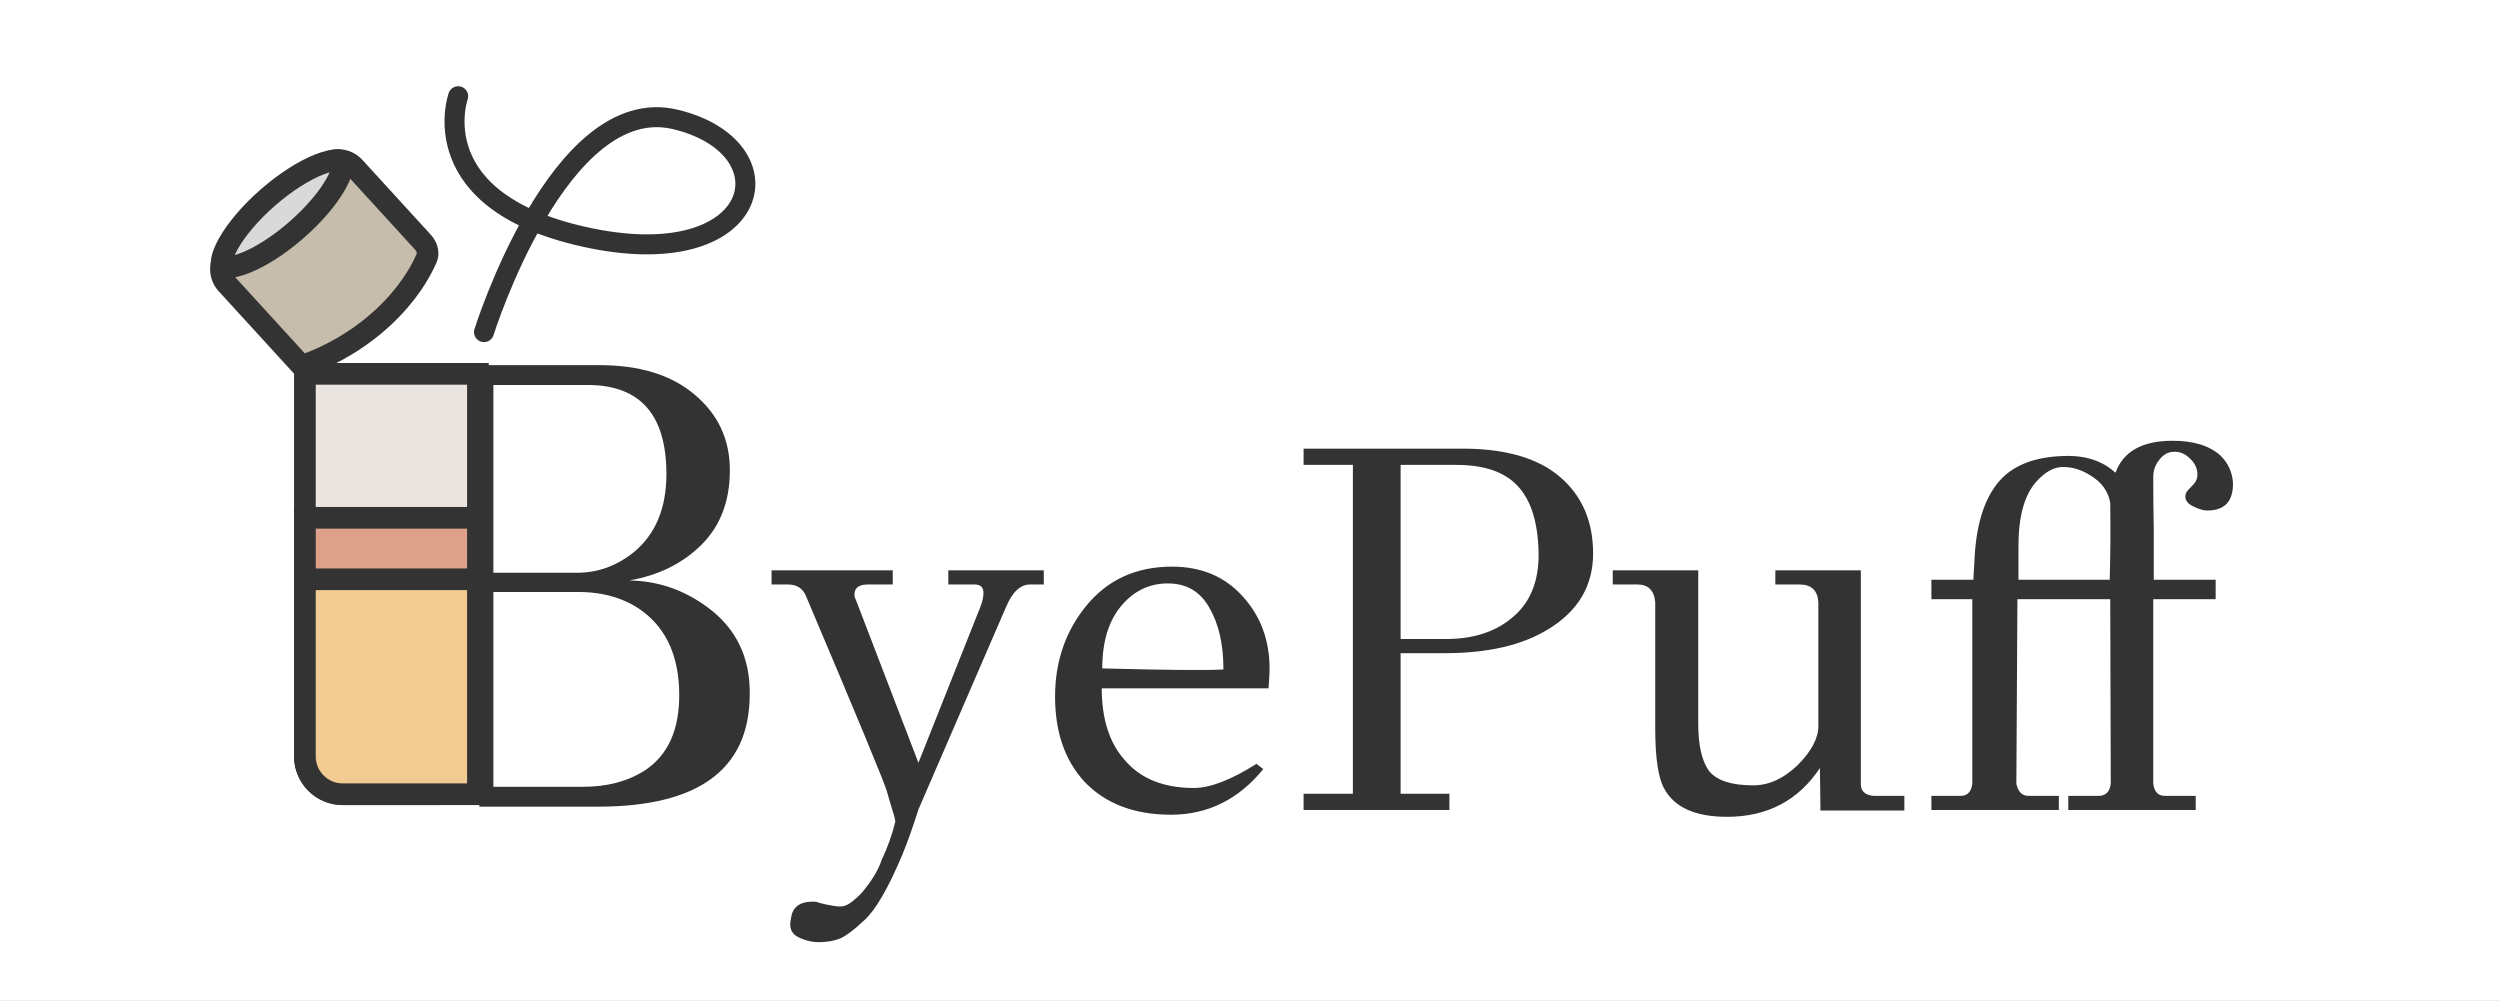
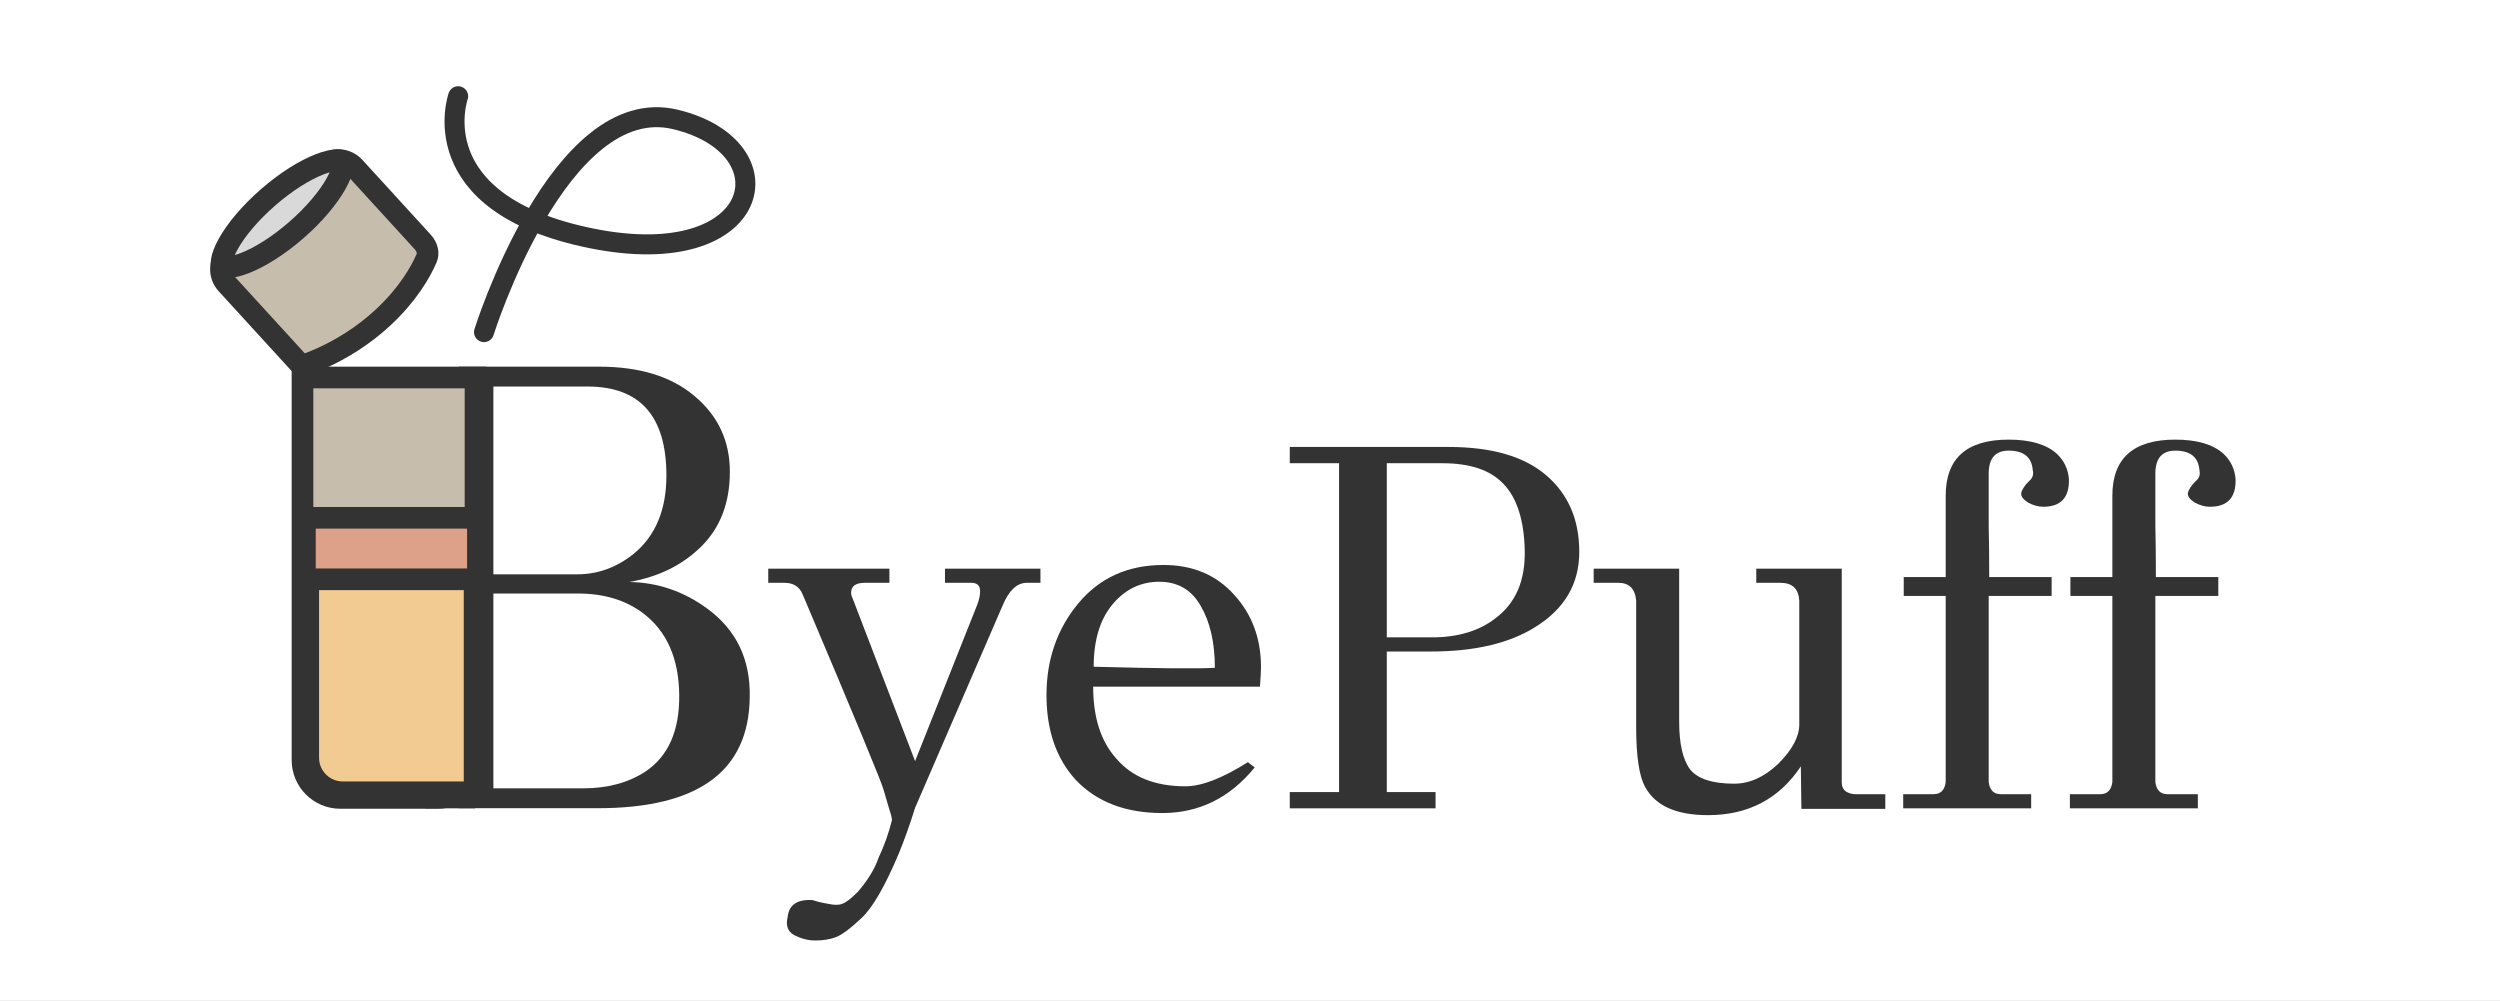
<svg xmlns="http://www.w3.org/2000/svg" width="300" height="120" viewBox="0 0 300 120" fill="none">
  <rect width="300" height="120" fill="white" />
-   <path d="M36.588 44.859H57.35V90.77C57.35 93.278 55.317 95.31 52.81 95.31H41.129C38.621 95.31 36.588 93.278 36.588 90.77V44.859Z" fill="#EBE5E2" stroke="#333333" stroke-width="2.6" />
+   <path fill-rule="evenodd" clip-rule="evenodd" d="M55.057 96.985H71.741C83.789 96.985 89.864 92.55 89.967 83.681C90.069 79.118 88.352 75.555 84.814 72.992C81.995 70.941 78.893 69.89 75.509 69.839C79.047 69.223 81.943 67.788 84.199 65.532C86.455 63.276 87.583 60.303 87.583 56.612C87.583 52.92 86.173 49.896 83.353 47.537C80.585 45.179 76.765 44 71.895 44H55.057V96.985ZM70.511 46.384C76.817 46.384 79.969 49.947 79.969 57.073C79.969 61.175 78.662 64.302 76.047 66.455C73.997 68.096 71.741 68.916 69.28 68.916H59.206V46.384H70.511ZM81.507 83.373C81.559 87.68 80.2 90.756 77.432 92.601C75.381 93.934 72.895 94.601 69.972 94.601H59.206V71.223H69.357C72.484 71.223 75.099 72.017 77.201 73.607C80.021 75.76 81.456 79.016 81.507 83.373Z" fill="#333333" />
+   <path d="M36.3 45.3H57.062V91.211C57.062 93.719 55.029 95.752 52.522 95.752H40.841C38.333 95.752 36.3 93.719 36.3 91.211V45.3Z" fill="#C7BDAD" stroke="#333333" stroke-width="2.6" />
  <path d="M27.357 30.397L38.852 19.889C39.91 18.922 41.55 18.996 42.517 20.053L50.729 29.038C51.308 29.671 51.44 30.417 51.187 30.997C50.476 32.632 48.972 35.303 45.961 38.104C43.47 40.421 40.831 41.937 38.811 42.872C37.803 43.339 36.955 43.659 36.364 43.861C36.307 43.88 36.252 43.898 36.2 43.916L27.192 34.061C26.226 33.004 26.299 31.363 27.357 30.397Z" fill="#C7BDAD" stroke="#333333" stroke-width="2.6" />
-   <path d="M36.588 62.136H57.35V95.309H41.129C38.621 95.309 36.588 93.276 36.588 90.769V62.136Z" fill="#F2CB92" stroke="#333333" stroke-width="2.6" />
+   <path d="M36.788 62.5H57.15V95.273H41.129C38.731 95.273 36.788 93.33 36.788 90.933V62.5Z" fill="#F2CB92" stroke="#333333" stroke-width="3" />
  <rect x="36.588" y="62.136" width="20.762" height="7.378" fill="#DDA189" stroke="#333333" stroke-width="2.6" />
-   <path fill-rule="evenodd" clip-rule="evenodd" d="M57.525 96.799H71.741C83.789 96.799 89.864 92.364 89.967 83.495C90.069 78.932 88.352 75.369 84.814 72.806C81.995 70.755 78.893 69.704 75.509 69.653C79.047 69.038 81.943 67.602 84.199 65.347C86.455 63.091 87.583 60.117 87.583 56.426C87.583 52.735 86.173 49.71 83.353 47.352C80.585 44.994 76.765 43.815 71.895 43.815H57.525V96.799ZM70.511 46.198C76.817 46.198 79.969 49.761 79.969 56.888C79.969 60.989 78.662 64.116 76.047 66.269C73.997 67.91 71.741 68.73 69.28 68.73H59.206V46.198H70.511ZM81.507 83.188C81.559 87.494 80.2 90.57 77.432 92.416C75.381 93.749 72.895 94.415 69.972 94.415H59.206V71.037H69.357C72.484 71.037 75.099 71.832 77.201 73.421C80.021 75.574 81.456 78.83 81.507 83.188Z" fill="#333333" />
  <path d="M35.569 27.6C33.391 29.499 31.184 30.864 29.412 31.557C28.52 31.906 27.807 32.058 27.299 32.065C26.784 32.073 26.664 31.936 26.658 31.93C26.652 31.923 26.534 31.785 26.611 31.276C26.687 30.774 26.935 30.088 27.401 29.252C28.329 27.591 29.982 25.59 32.16 23.69C34.339 21.79 36.546 20.426 38.318 19.732C39.209 19.384 39.922 19.232 40.43 19.224C40.945 19.217 41.066 19.354 41.072 19.36C41.077 19.367 41.196 19.505 41.119 20.014C41.043 20.516 40.795 21.202 40.328 22.038C39.4 23.699 37.748 25.7 35.569 27.6Z" fill="#D9D9D9" stroke="#333333" stroke-width="2.6" />
  <path d="M58.081 39.852C58.081 39.852 67.112 10.991 81.037 14.33C94.961 17.669 91.576 32.771 70.985 28.604C50.395 24.436 54.979 11.548 54.979 11.548" stroke="#333333" stroke-width="2.4" stroke-linecap="round" />
-   <path d="M96.743 71.585C96.365 70.62 95.631 70.137 94.54 70.137H92.589V68.438H107.128V70.137H104.17C103.079 70.137 102.533 70.536 102.533 71.333C102.533 71.543 102.596 71.774 102.722 72.025L110.212 91.536L117.638 72.844C117.89 72.214 118.016 71.648 118.016 71.144C118.016 70.473 117.659 70.137 116.946 70.137H113.799V68.438H125.254V70.137H123.617C122.442 70.137 121.477 71.039 120.722 72.844L110.212 97.137C109.582 99.151 108.932 100.976 108.261 102.613C106.582 106.599 105.072 109.2 103.729 110.417C102.386 111.676 101.358 112.431 100.645 112.683C99.932 112.934 99.135 113.06 98.254 113.06C97.414 113.06 96.575 112.851 95.736 112.431C94.939 112.011 94.666 111.277 94.918 110.228C95.086 108.76 96.093 108.088 97.939 108.214C98.4 108.382 99.009 108.529 99.764 108.655C100.519 108.823 101.086 108.823 101.463 108.655C101.883 108.529 102.512 108.046 103.351 107.207C104.568 105.781 105.386 104.438 105.806 103.179C106.519 101.669 107.065 100.137 107.442 98.585C107.4 98.249 107.275 97.767 107.065 97.137C106.855 96.466 106.645 95.753 106.435 94.997C106.268 94.242 103.037 86.438 96.743 71.585ZM152.224 82.599H132.21C132.21 86.291 133.133 89.165 134.979 91.221C136.867 93.445 139.637 94.557 143.287 94.557C145.217 94.557 147.714 93.592 150.776 91.662L151.595 92.291C148.616 95.942 144.923 97.767 140.518 97.767C136.112 97.767 132.651 96.445 130.133 93.802C127.783 91.242 126.609 87.844 126.609 83.606C126.609 79.368 127.867 75.718 130.385 72.655C132.944 69.55 136.364 67.997 140.644 67.997C144.168 67.997 147 69.193 149.14 71.585C151.28 73.934 152.35 76.83 152.35 80.27C152.35 80.732 152.308 81.508 152.224 82.599ZM146.811 80.333C146.811 77.312 146.245 74.837 145.112 72.906C144.021 70.976 142.364 70.011 140.14 70.011C137.916 70.011 136.049 70.913 134.539 72.718C133.028 74.522 132.273 77.018 132.273 80.207C140.119 80.417 144.965 80.459 146.811 80.333ZM175.501 53.837C180.662 53.837 184.564 54.969 187.207 57.235C189.851 59.501 191.172 62.564 191.172 66.424C191.172 70.284 189.389 73.305 185.823 75.487C182.718 77.417 178.564 78.382 173.361 78.382H168.074V95.249H173.927V97.2H156.431V95.249H162.347V55.788H156.431V53.837H175.501ZM181.165 74.354C183.557 72.55 184.711 69.844 184.627 66.235C184.543 62.627 183.704 59.983 182.109 58.305C180.557 56.627 178.102 55.788 174.746 55.788H168.074V76.683H173.487C176.634 76.683 179.193 75.906 181.165 74.354ZM228.523 95.501V97.263H218.454L218.391 92.165C215.789 96.067 212.076 98.018 207.251 98.018C203.433 98.018 200.915 96.885 199.698 94.62C198.985 93.319 198.628 90.927 198.628 87.445V72.277C198.502 70.85 197.789 70.137 196.488 70.137H193.53V68.438H203.789V86.816C203.789 89.459 204.23 91.368 205.111 92.543C206.034 93.676 207.796 94.242 210.398 94.242C212.244 94.242 214.006 93.445 215.684 91.85C217.363 90.172 218.202 88.599 218.202 87.13V72.277C218.118 70.85 217.363 70.137 215.936 70.137H213.041V68.438H223.3V94.116C223.3 94.578 223.467 94.934 223.803 95.186C224.181 95.396 224.537 95.501 224.873 95.501H228.523ZM236.802 69.571L236.928 67.368C237.096 63.214 238.019 60.088 239.697 57.99C241.376 55.892 244.061 54.802 247.753 54.718C250.271 54.634 252.306 55.305 253.858 56.732C254.781 54.172 257.068 52.892 260.718 52.892C263.278 52.892 265.208 53.501 266.508 54.718C267.39 55.599 267.872 56.669 267.956 57.928C267.998 60.151 266.97 61.263 264.872 61.263C264.369 61.263 263.76 61.074 263.047 60.697C262.376 60.319 262.124 59.837 262.292 59.249C262.334 59.081 262.585 58.767 263.047 58.305C263.55 57.843 263.76 57.298 263.676 56.669C263.592 55.997 263.257 55.41 262.669 54.907C262.124 54.403 261.494 54.172 260.781 54.214C260.11 54.256 259.543 54.592 259.082 55.221C258.62 55.809 258.39 56.48 258.39 57.235C258.39 59.669 258.411 61.746 258.452 63.466V69.571H265.879V71.9H258.39V94.053C258.515 95.018 258.977 95.501 259.774 95.501H263.487V97.2H248.194V95.501H251.844C252.683 95.501 253.166 95.018 253.292 94.053L253.229 71.9H242.089L241.963 94.053C242.173 95.018 242.655 95.501 243.411 95.501H247.061V97.2H231.767V95.501H235.292C236.089 95.501 236.55 95.018 236.676 94.053V71.9H231.767V69.571H236.802ZM253.229 60.319C252.977 58.934 252.18 57.843 250.837 57.046C249.788 56.375 248.697 56.039 247.564 56.039C246.473 56.039 245.404 56.627 244.355 57.802C242.928 59.396 242.215 61.976 242.215 65.543V69.571H253.166C253.25 66.802 253.271 63.718 253.229 60.319Z" fill="#333333" />
+   <path d="M96.343 71.385C95.965 70.42 95.231 69.937 94.14 69.937H92.189V68.238H106.727V69.937H103.769C102.678 69.937 102.133 70.336 102.133 71.133C102.133 71.343 102.196 71.573 102.322 71.825L109.811 91.336L117.238 72.643C117.49 72.014 117.615 71.448 117.615 70.944C117.615 70.273 117.259 69.937 116.545 69.937H113.399V68.238H124.853V69.937H123.217C122.042 69.937 121.077 70.839 120.322 72.643L109.811 96.937C109.182 98.951 108.531 100.776 107.86 102.413C106.182 106.399 104.671 109 103.329 110.217C101.986 111.476 100.958 112.231 100.245 112.483C99.531 112.734 98.734 112.86 97.853 112.86C97.014 112.86 96.175 112.65 95.336 112.231C94.538 111.811 94.266 111.077 94.517 110.028C94.685 108.559 95.692 107.888 97.538 108.014C98 108.182 98.608 108.329 99.364 108.455C100.119 108.622 100.685 108.622 101.063 108.455C101.483 108.329 102.112 107.846 102.951 107.007C104.168 105.58 104.986 104.238 105.406 102.979C106.119 101.469 106.664 99.937 107.042 98.385C107 98.049 106.874 97.566 106.664 96.937C106.455 96.266 106.245 95.552 106.035 94.797C105.867 94.042 102.636 86.238 96.343 71.385ZM151.194 82.399H131.18C131.18 86.091 132.103 88.965 133.95 91.021C135.838 93.245 138.607 94.357 142.257 94.357C144.187 94.357 146.684 93.392 149.747 91.462L150.565 92.091C147.586 95.741 143.894 97.566 139.488 97.566C135.082 97.566 131.621 96.245 129.103 93.601C126.754 91.042 125.579 87.643 125.579 83.406C125.579 79.168 126.838 75.517 129.355 72.454C131.915 69.35 135.334 67.797 139.614 67.797C143.138 67.797 145.971 68.993 148.11 71.385C150.25 73.734 151.32 76.629 151.32 80.07C151.32 80.531 151.278 81.308 151.194 82.399ZM145.782 80.133C145.782 77.112 145.215 74.636 144.082 72.706C142.991 70.776 141.334 69.811 139.11 69.811C136.887 69.811 135.019 70.713 133.509 72.517C131.998 74.322 131.243 76.818 131.243 80.007C139.089 80.217 143.936 80.259 145.782 80.133ZM173.842 53.636C179.003 53.636 182.905 54.769 185.548 57.035C188.191 59.301 189.513 62.364 189.513 66.224C189.513 70.084 187.73 73.105 184.163 75.287C181.059 77.217 176.905 78.182 171.702 78.182H166.415V95.049H172.268V97H154.772V95.049H160.688V55.587H154.772V53.636H173.842ZM179.506 74.154C181.898 72.35 183.052 69.643 182.968 66.035C182.884 62.427 182.045 59.783 180.45 58.105C178.898 56.427 176.443 55.587 173.087 55.587H166.415V76.483H171.828C174.975 76.483 177.534 75.706 179.506 74.154ZM226.235 95.301V97.063H216.165L216.102 91.965C213.501 95.867 209.787 97.818 204.962 97.818C201.144 97.818 198.627 96.685 197.41 94.42C196.696 93.119 196.34 90.727 196.34 87.245V72.077C196.214 70.65 195.501 69.937 194.2 69.937H191.242V68.238H201.501V86.615C201.501 89.259 201.941 91.168 202.822 92.343C203.745 93.475 205.508 94.042 208.109 94.042C209.955 94.042 211.717 93.245 213.396 91.65C215.074 89.972 215.913 88.399 215.913 86.93V72.077C215.829 70.65 215.074 69.937 213.648 69.937H210.752V68.238H221.011V93.916C221.011 94.378 221.179 94.734 221.515 94.986C221.892 95.196 222.249 95.301 222.585 95.301H226.235Z" fill="#333333" />
+   <path d="M268.273 57.538C268.315 59.72 267.287 60.811 265.189 60.811C264.601 60.811 263.993 60.643 263.364 60.308C262.776 59.93 262.503 59.552 262.545 59.175C262.629 58.755 262.944 58.273 263.49 57.727C263.909 57.392 264.056 56.951 263.93 56.406C263.804 54.853 262.839 54.077 261.035 54.077C259.441 54.077 258.643 55 258.643 56.846V63.077C258.685 64.755 258.706 66.811 258.706 69.245H266.196V71.51H258.643V93.853C258.769 94.818 259.252 95.301 260.091 95.301H263.741V97H248.385V95.301H252.035C252.874 95.301 253.357 94.818 253.483 93.853V71.51H248.448V69.245H253.483V59.489C253.483 55 256 52.755 261.035 52.755C263.636 52.755 265.566 53.322 266.825 54.455C267.706 55.294 268.189 56.322 268.273 57.538Z" fill="#333333" />
+   <path d="M248.273 57.538C248.315 59.72 247.287 60.811 245.189 60.811C244.601 60.811 243.993 60.643 243.364 60.308C242.776 59.93 242.503 59.552 242.545 59.175C242.629 58.755 242.944 58.273 243.49 57.727C243.909 57.392 244.056 56.951 243.93 56.406C243.804 54.853 242.839 54.077 241.035 54.077C239.441 54.077 238.643 55 238.643 56.846V63.077C238.685 64.755 238.706 66.811 238.706 69.245H246.196V71.51H238.643V93.853C238.769 94.818 239.252 95.301 240.091 95.301H243.741V97H228.385V95.301H232.035C232.874 95.301 233.357 94.818 233.483 93.853V71.51H228.448V69.245H233.483V59.489C233.483 55 236 52.755 241.035 52.755C243.636 52.755 245.566 53.322 246.825 54.455C247.706 55.294 248.189 56.322 248.273 57.538Z" fill="#333333" />
+   <rect x="51" y="95" width="6" height="2" fill="#333333" />
</svg>
